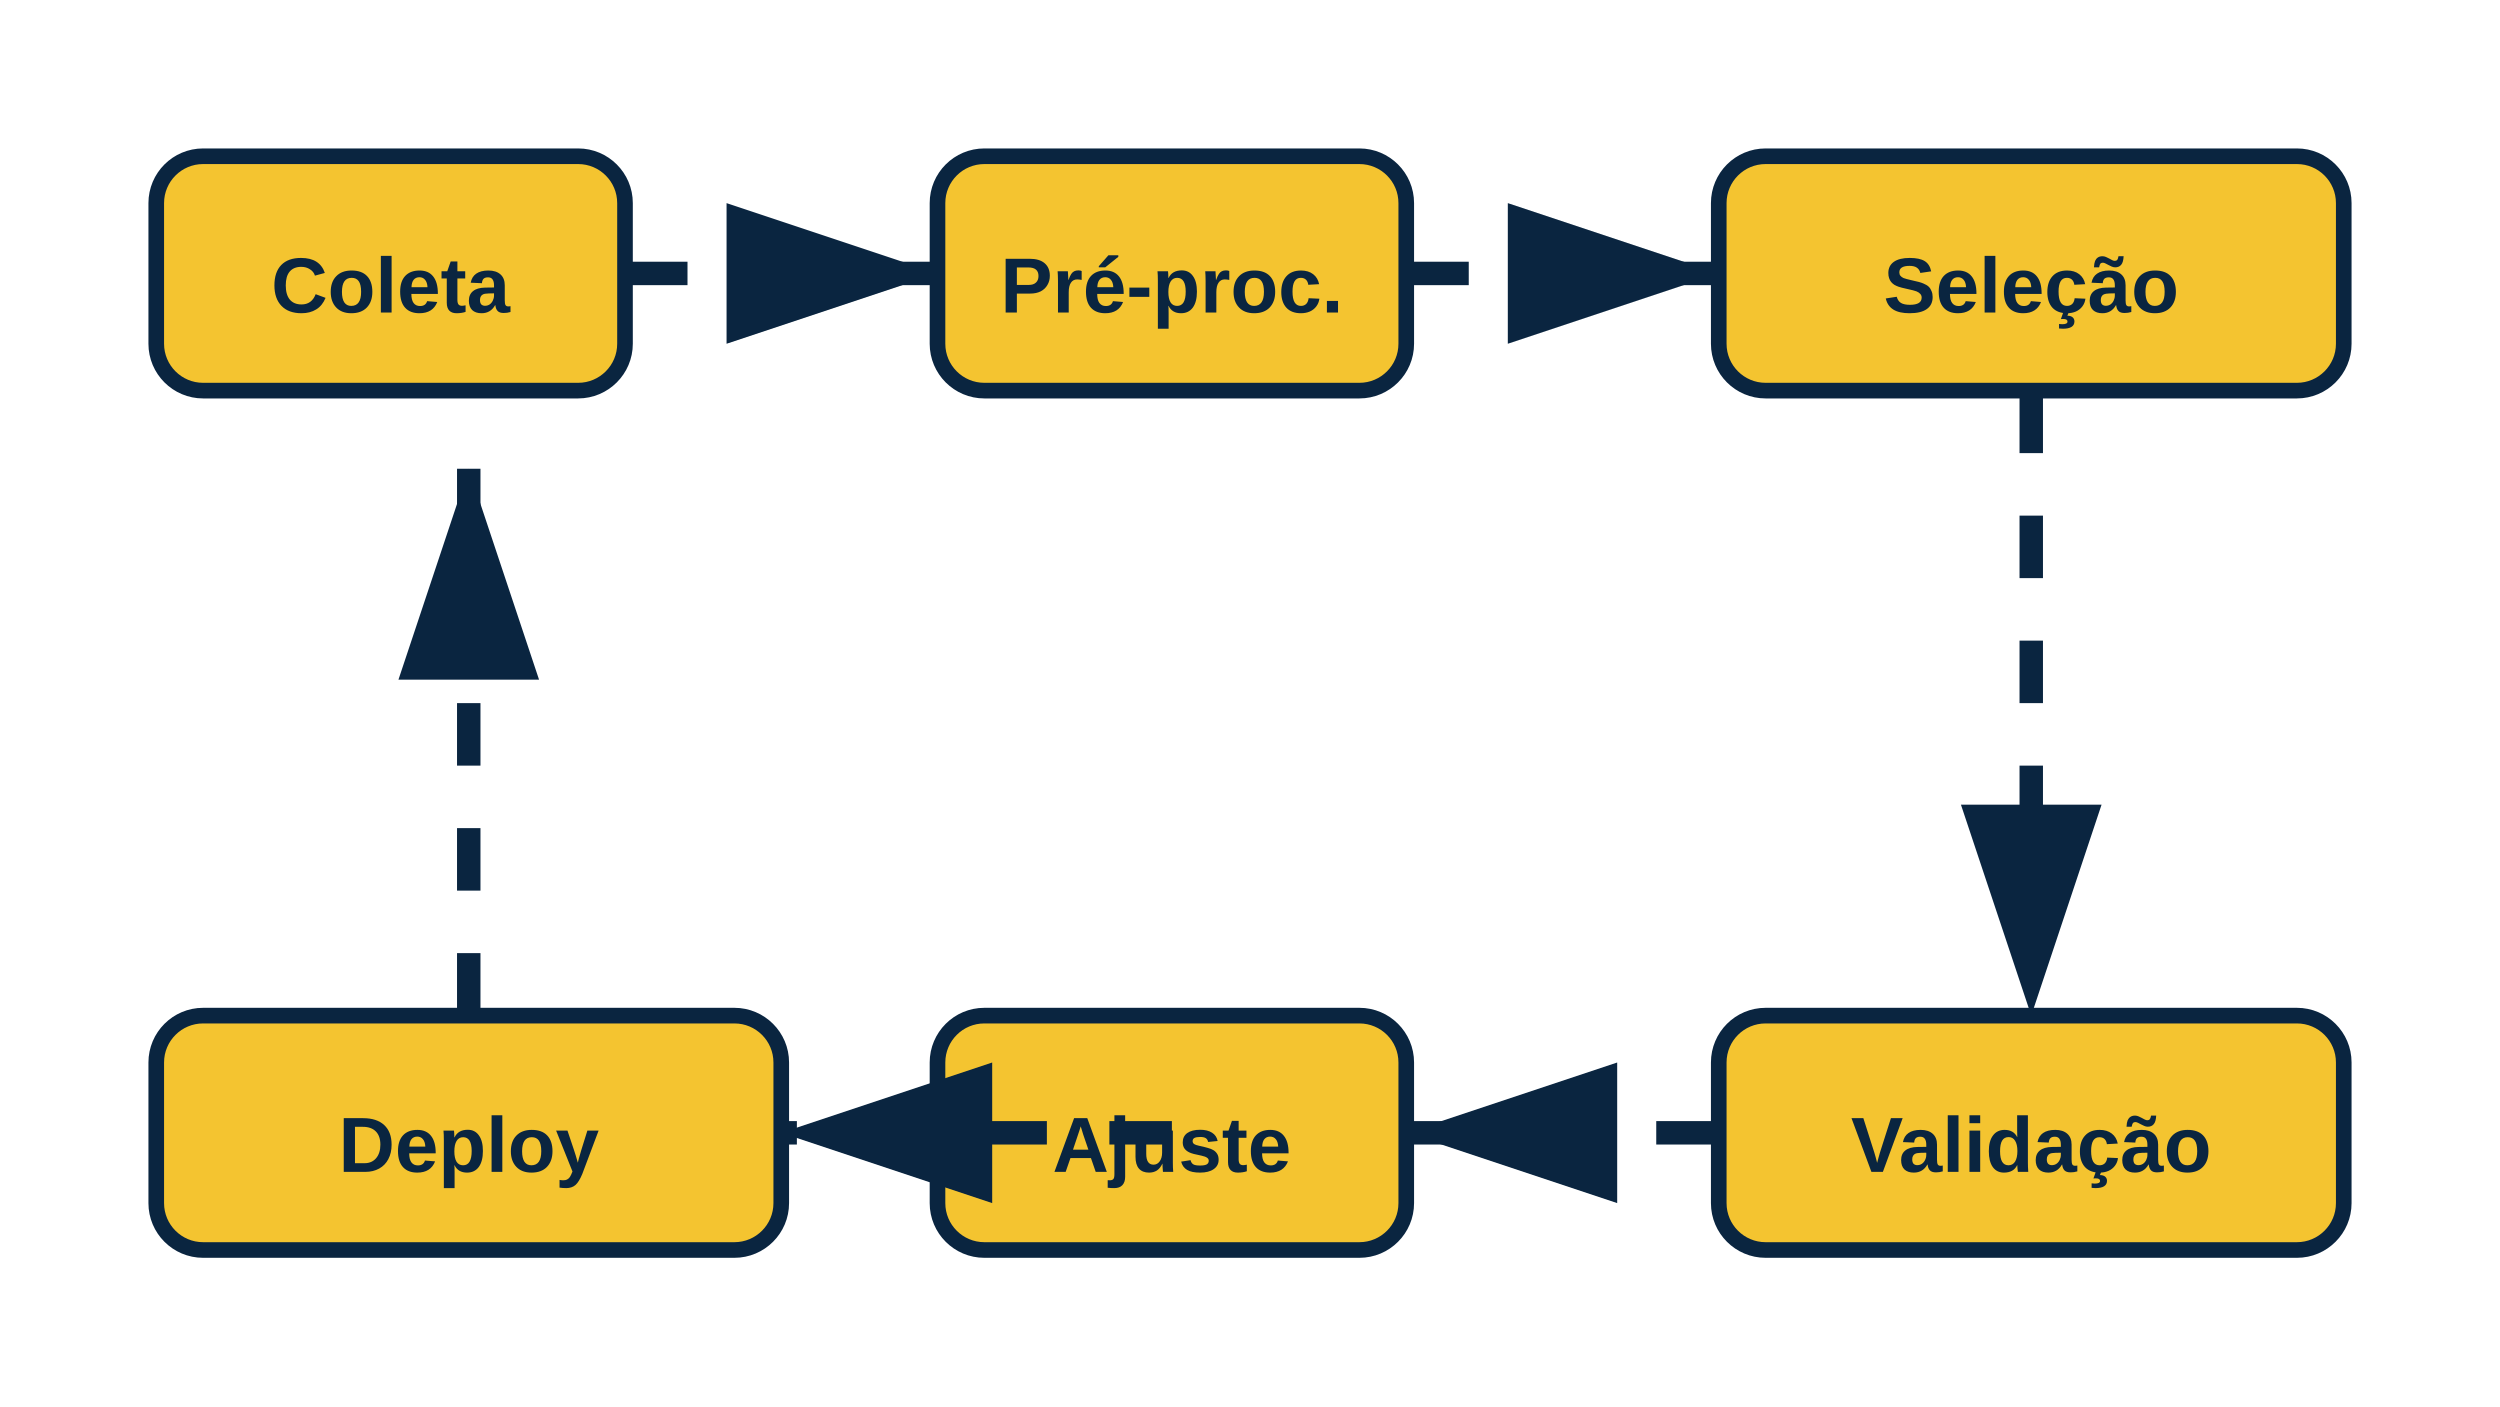
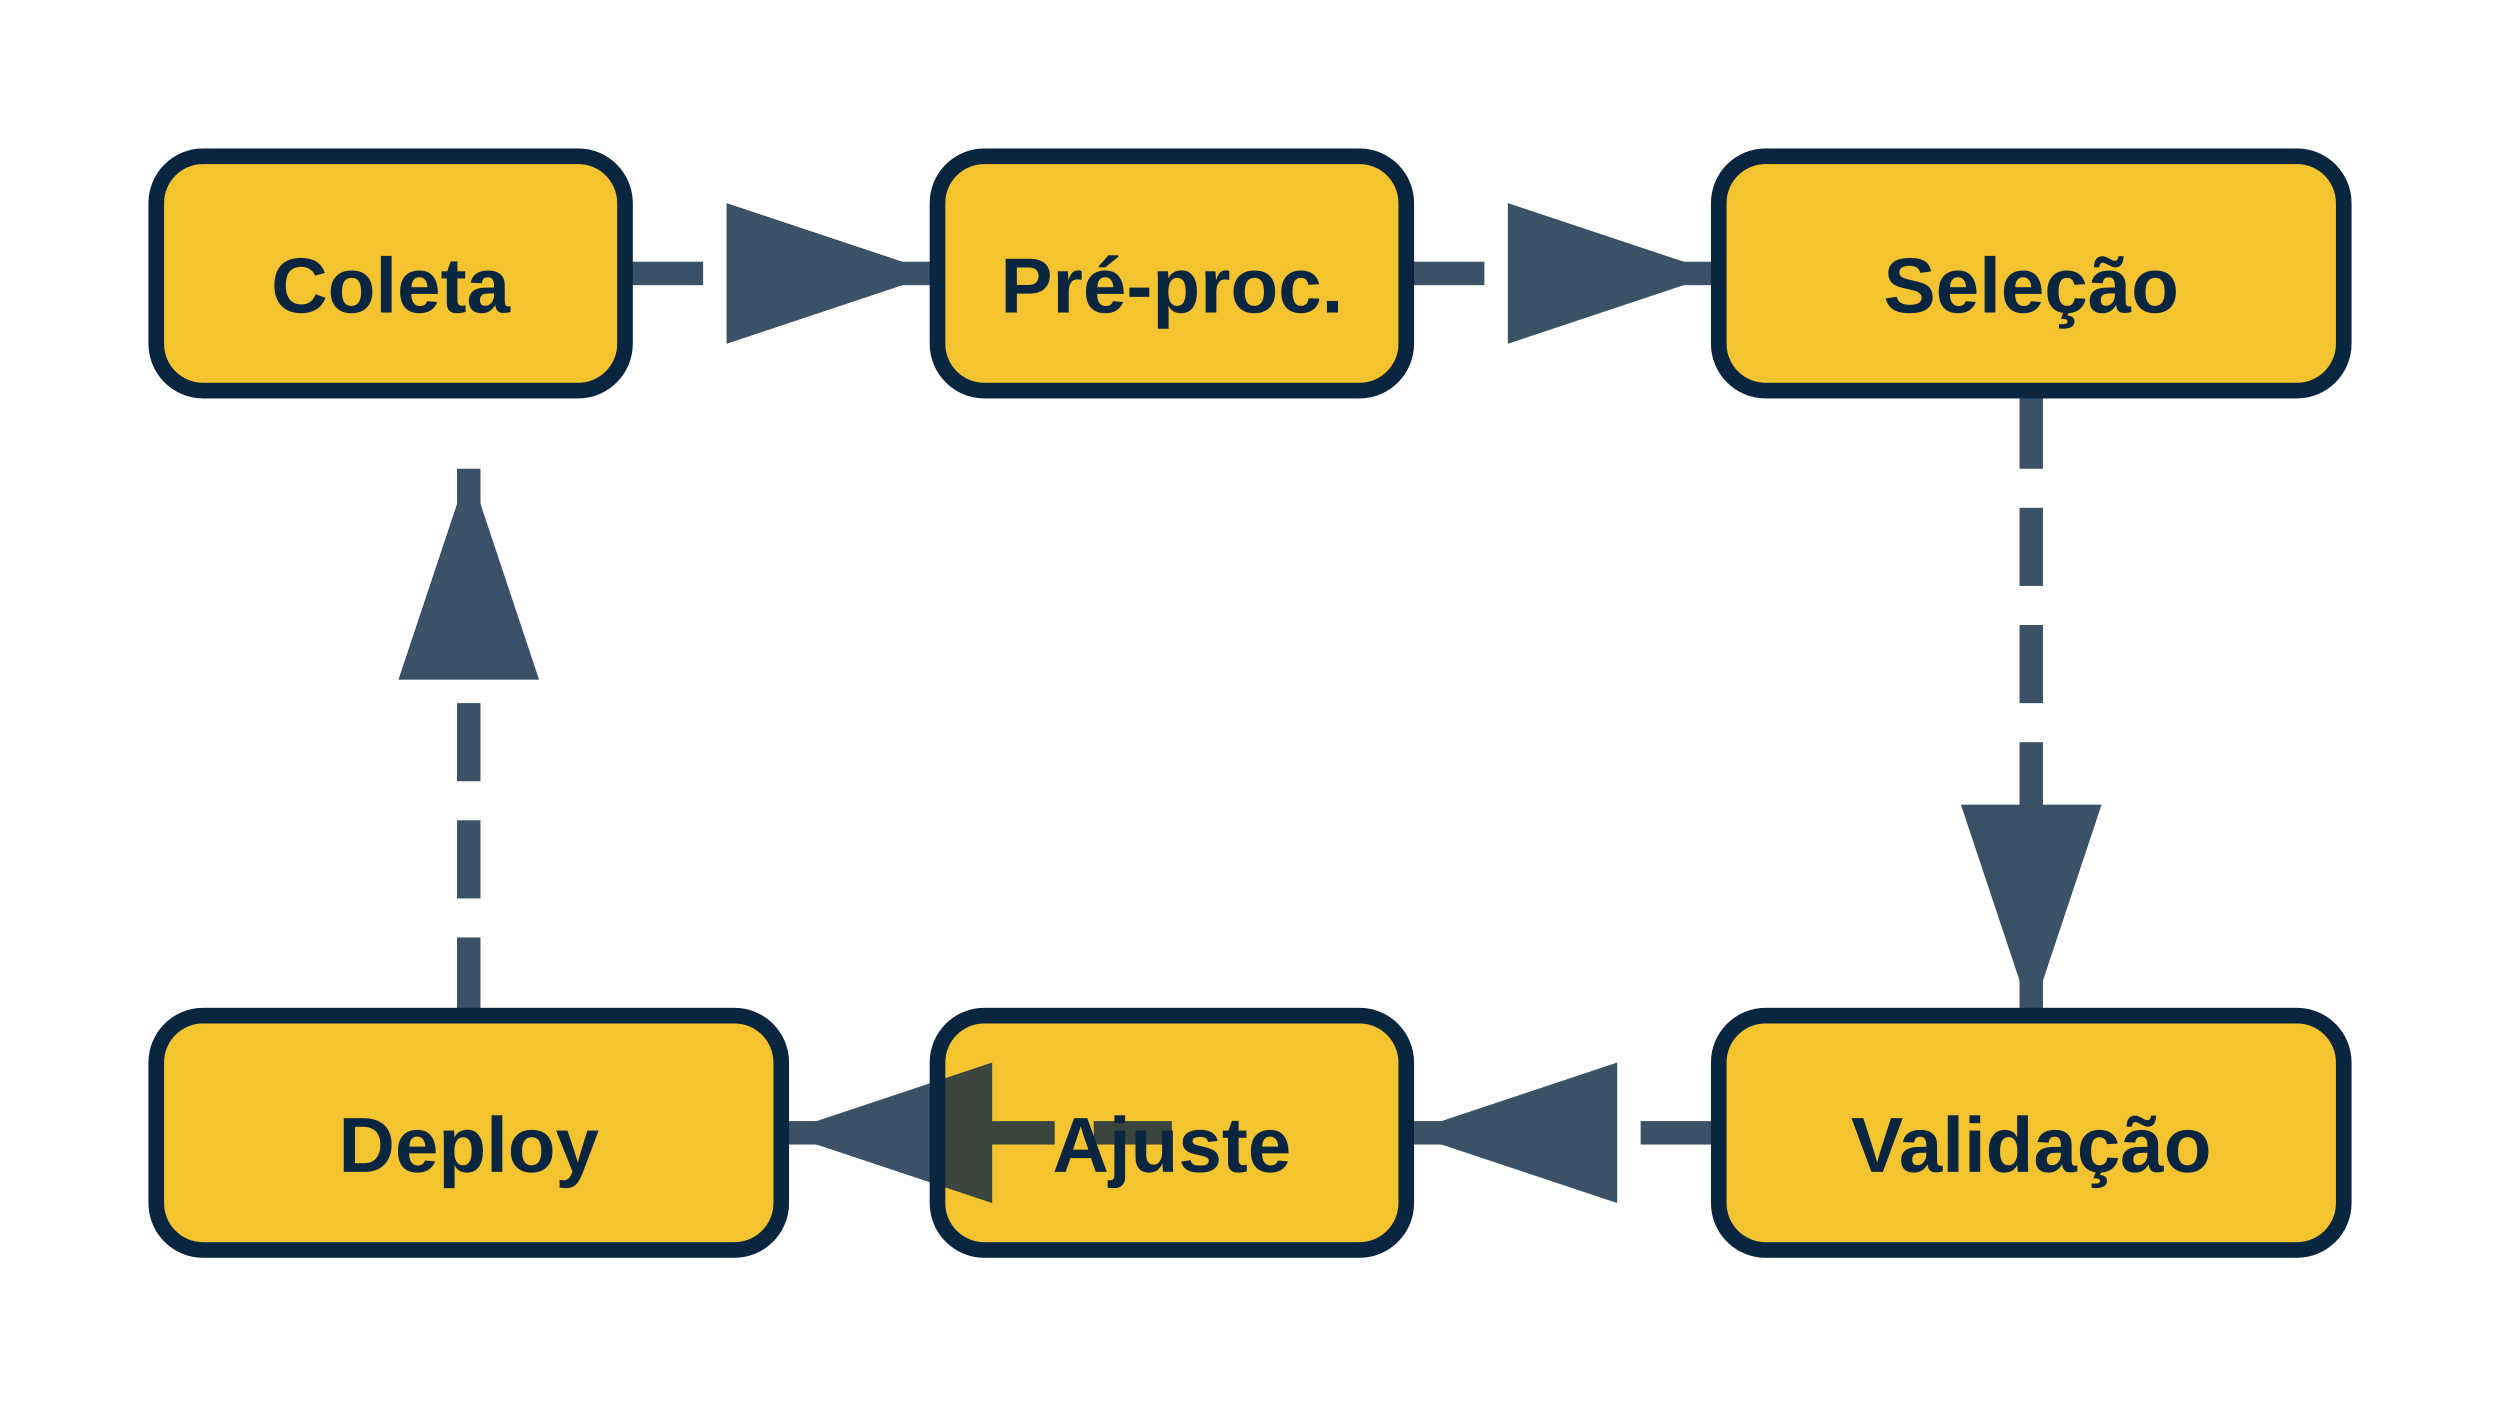
<svg xmlns="http://www.w3.org/2000/svg" viewBox="0 0 320 180" role="img" aria-label="Ciclo de Machine Learning" preserveAspectRatio="xMidYMid meet" width="100%" height="auto">
  <style>
    .arrow { fill: none; stroke: #0A2540; stroke-width: 3; marker-end: url(#m); }
-     .step { fill: #F4C430; stroke: #0A2540; stroke-width: 2; }
-     .pulse { animation: p 2s infinite; }
+     .step { fill: #F4C430; stroke: #0A2540; stroke-width: 2; transition: all 0.3s ease; }
+     .step:hover { filter: brightness(1.1); transform: scale(1.05); }
+     .pulse { animation: p 2s infinite ease-in-out; }
    @keyframes p {
-       0% { transform: scale(1); opacity: 1; }
-       50% { transform: scale(1.06); opacity: 0.8; }
-       100% { transform: scale(1); opacity: 1; }
+       0%, 100% { transform: scale(1); opacity: 1; filter: drop-shadow(0 0 3px rgba(244,196,48,0.5)); }
+       50% { transform: scale(1.08); opacity: 0.9; filter: drop-shadow(0 0 8px rgba(244,196,48,0.8)); }
    }
-     .flow { stroke-dasharray: 8; animation: f 3s linear infinite; }
+     .flow { stroke-dasharray: 10 5; animation: f 2.5s linear infinite; opacity: 0.8; }
    @keyframes f {
-       to { stroke-dashoffset: 48; }
+       0% { stroke-dashoffset: 0; opacity: 0.6; }
+       50% { opacity: 1; }
+       100% { stroke-dashoffset: 60; opacity: 0.6; }
+     }
+     .glow { animation: glow 3s ease-in-out infinite; }
+     @keyframes glow {
+       0%, 100% { filter: drop-shadow(0 0 2px rgba(11,107,58,0.3)); }
+       50% { filter: drop-shadow(0 0 6px rgba(11,107,58,0.6)); }
    }
    text { font: 700 10px Montserrat, Arial, sans-serif; fill: #0A2540; }
  </style>
  <defs>
    <marker id="m" markerWidth="10" markerHeight="10" refX="9" refY="3" orient="auto">
      <path d="M0,0 L0,6 L9,3 z" fill="#0A2540" />
    </marker>
  </defs>
  <rect x="20" y="20" width="60" height="30" rx="6" class="step pulse" />
  <text x="50" y="40" text-anchor="middle">Coleta</text>
  <rect x="120" y="20" width="60" height="30" rx="6" class="step" />
  <text x="150" y="40" text-anchor="middle">Pré-proc.</text>
  <rect x="220" y="20" width="80" height="30" rx="6" class="step" />
  <text x="260" y="40" text-anchor="middle">Seleção</text>
  <rect x="220" y="130" width="80" height="30" rx="6" class="step" />
  <text x="260" y="150" text-anchor="middle">Validação</text>
  <rect x="120" y="130" width="60" height="30" rx="6" class="step" />
  <text x="150" y="150" text-anchor="middle">Ajuste</text>
-   <rect x="20" y="130" width="80" height="30" rx="6" class="step pulse" />
+   <rect x="20" y="130" width="80" height="30" rx="6" class="step pulse glow" />
  <text x="60" y="150" text-anchor="middle">Deploy</text>
  <path d="M80,35 H120" class="arrow flow" />
  <path d="M180,35 H220" class="arrow flow" />
  <path d="M260,50 V130" class="arrow flow" />
  <path d="M220,145 H180" class="arrow flow" />
  <path d="M150,145 H100" class="arrow flow" />
  <path d="M60,130 V60" class="arrow flow" />
</svg>
